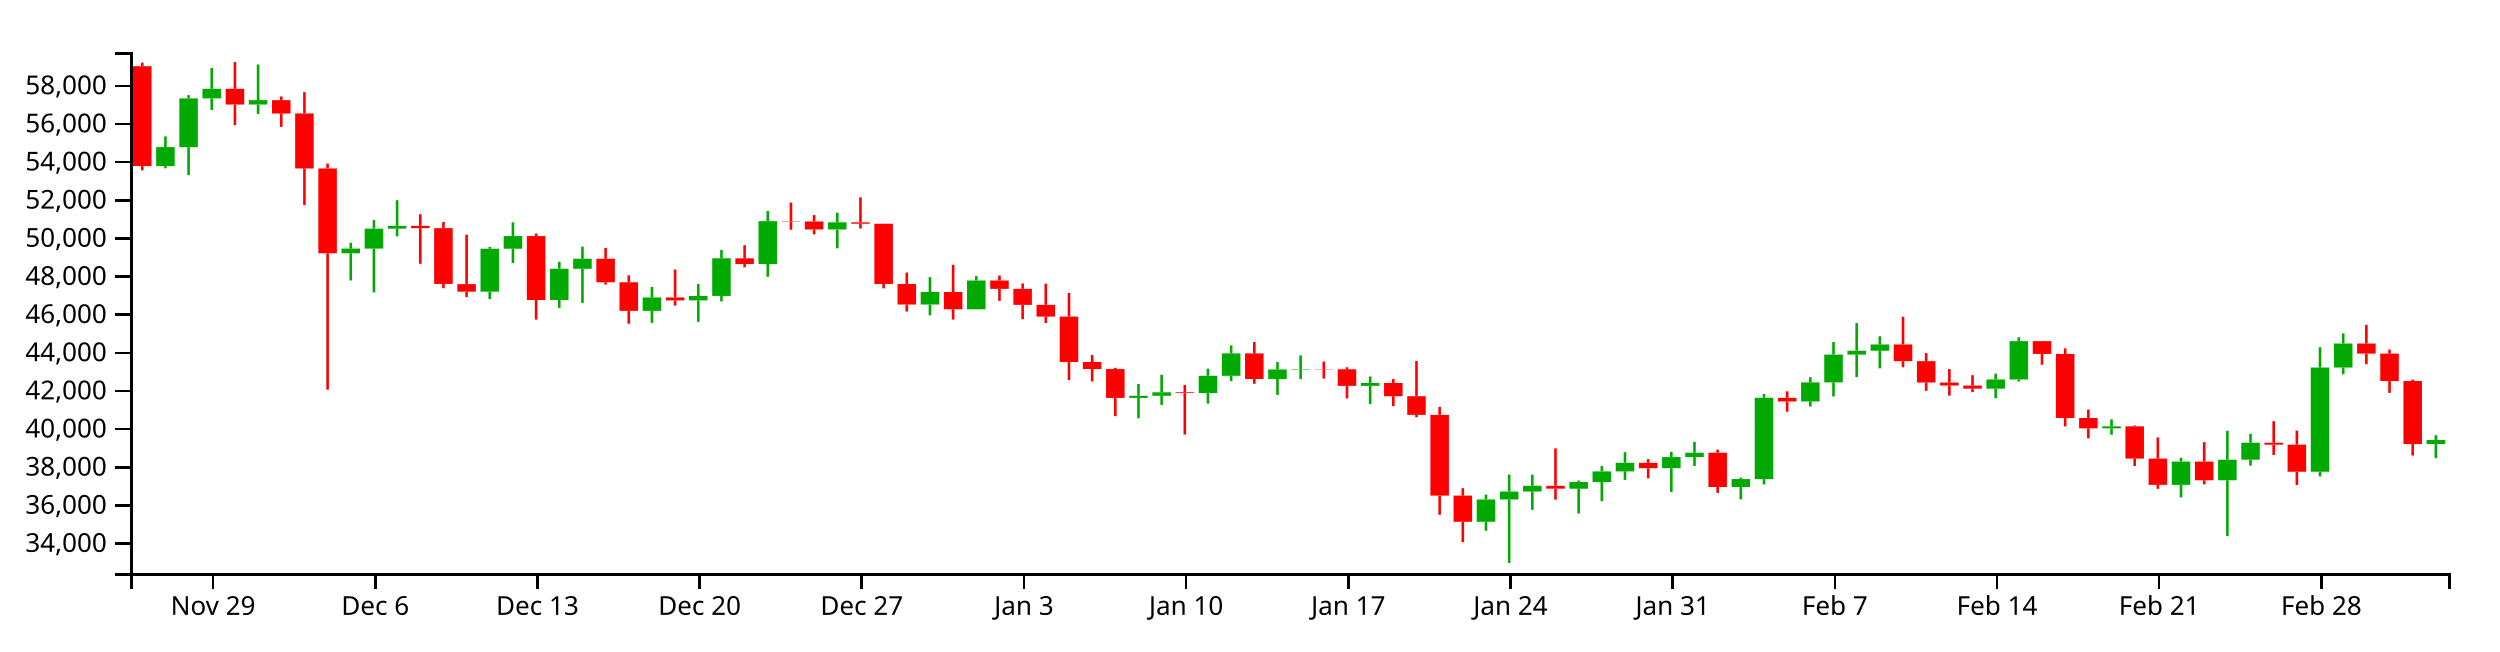
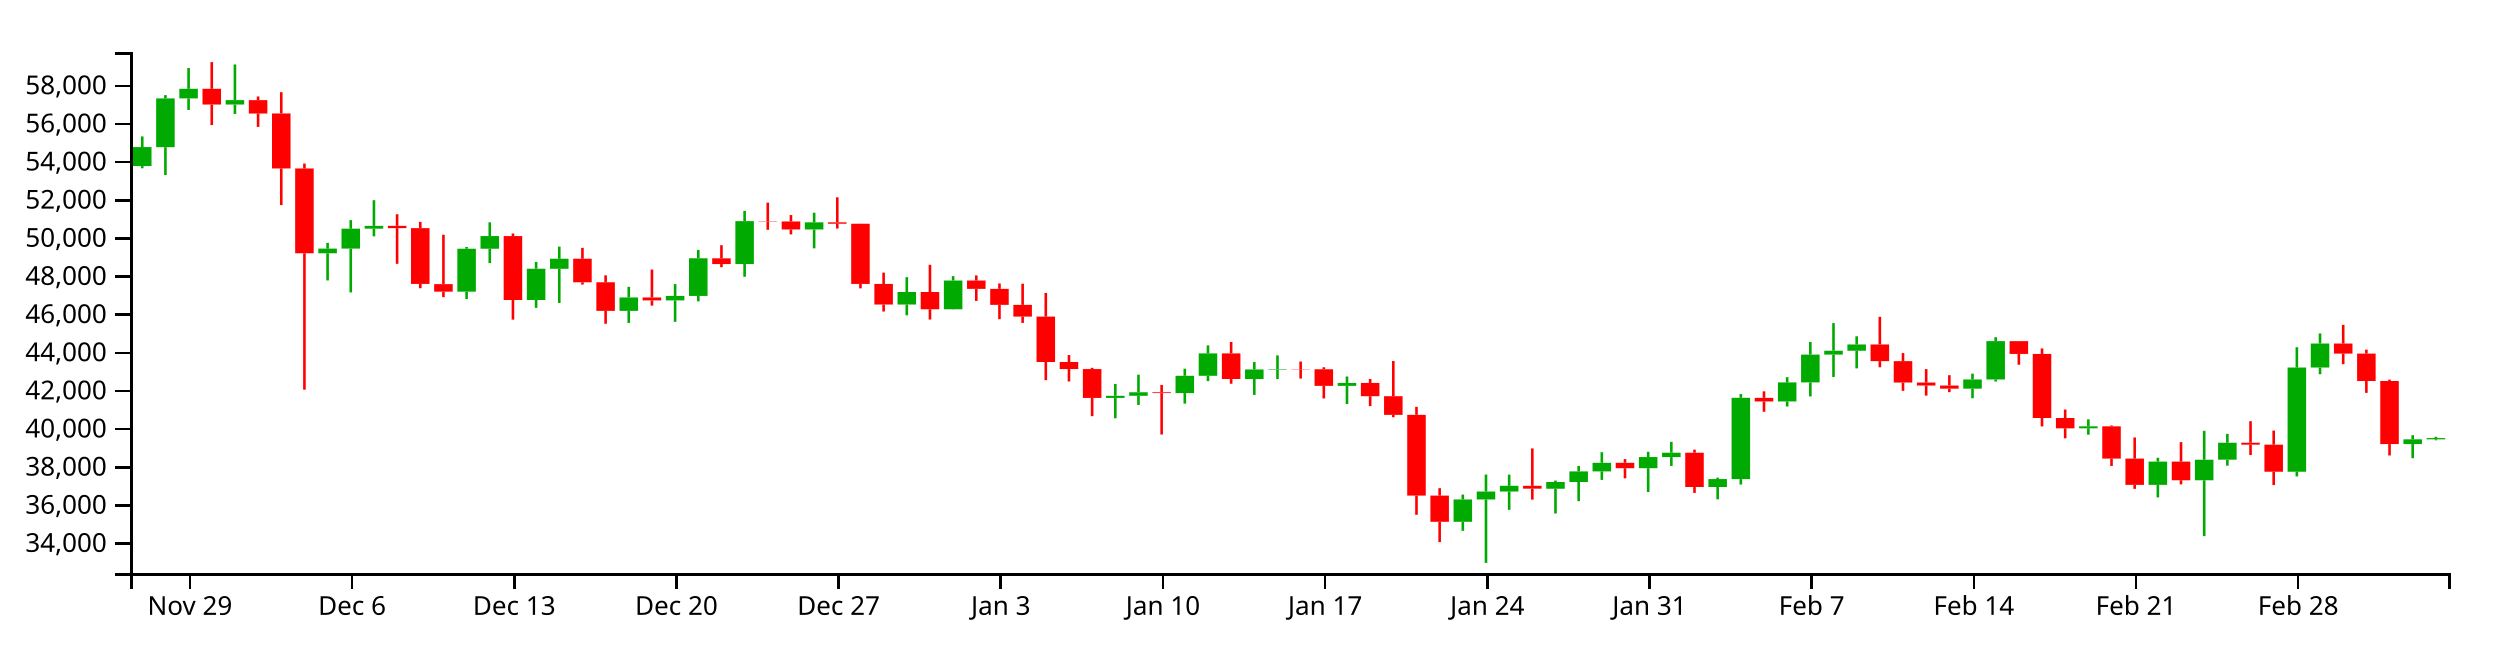
<svg xmlns="http://www.w3.org/2000/svg" version="1.1" width="960" height="250">
  <g transform="translate(50,20)">
    <style>.axis path,.axis line{fill:none;stroke:#000;shape-rendering:crispEdges;}path.candle{stroke:#000000;}path.candle.body{stroke-width:0;}path.candle.up{fill:#00AA00;stroke:#00AA00;}path.candle.down{fill:#FF0000;stroke:#FF0000;}</style>
    <g class="candlestick">
      <g class="data">
-         <path class="candle body up" d="M 9.964 43.782 l 7.117 0 L 17.081 36.478 l -7.117 0 L 9.964 43.782 M 18.86 36.512 l 7.117 0 L 25.978 17.776 l -7.117 0 L 18.86 36.512 M 27.757 17.776 l 7.117 0 L 34.874 14.104 l -7.117 0 L 27.757 17.776 M 45.55 20.151 l 7.117 0 L 52.667 18.441 l -7.117 0 L 45.55 20.151 M 81.136 77.258 l 7.117 0 L 88.253 75.473 l -7.117 0 L 81.136 77.258 M 90.032 75.473 l 7.117 0 L 97.149 67.815 l -7.117 0 L 90.032 75.473 M 98.928 67.815 l 7.117 0 L 106.046 66.739 l -7.117 0 L 98.928 67.815 M 134.514 91.992 l 7.117 0 L 141.631 75.519 l -7.117 0 L 134.514 91.992 M 143.411 75.519 l 7.117 0 L 150.528 70.657 l -7.117 0 L 143.411 75.519 M 161.204 95.198 l 7.117 0 L 168.321 83.184 l -7.117 0 L 161.204 95.198 M 170.1 83.231 l 7.117 0 L 177.217 79.364 l -7.117 0 L 170.1 83.231 M 196.789 99.365 l 7.117 0 L 203.906 94.234 l -7.117 0 L 196.789 99.365 M 214.582 95.356 l 7.117 0 L 221.699 93.65 l -7.117 0 L 214.582 95.356 M 223.479 93.65 l 7.117 0 L 230.596 79.181 l -7.117 0 L 223.479 93.65 M 241.271 81.391 l 7.117 0 L 248.389 64.909 l -7.117 0 L 241.271 81.391 M 267.961 68.125 l 7.117 0 L 275.078 65.373 l -7.117 0 L 267.961 68.125 M 303.547 96.942 l 7.117 0 L 310.664 92.136 l -7.117 0 L 303.547 96.942 M 321.339 98.756 l 7.117 0 L 328.457 87.729 l -7.117 0 L 321.339 98.756 M 383.615 132.813 l 7.117 0 L 390.732 131.983 l -7.117 0 L 383.615 132.813 M 392.511 131.983 l 7.117 0 L 399.628 130.629 l -7.117 0 L 392.511 131.983 M 410.304 130.938 l 7.117 0 L 417.421 124.297 l -7.117 0 L 410.304 130.938 M 419.2 124.297 l 7.117 0 L 426.317 115.704 l -7.117 0 L 419.2 124.297 M 436.993 125.549 l 7.117 0 L 444.11 121.875 l -7.117 0 L 436.993 125.549 M 445.89 121.875 l 7.117 0 L 453.007 121.697 l -7.117 0 L 445.89 121.875 M 472.579 128.161 l 7.117 0 L 479.696 127.059 l -7.117 0 L 472.579 128.161 M 517.061 180.378 l 7.117 0 L 524.178 171.787 l -7.117 0 L 517.061 180.378 M 525.958 171.787 l 7.117 0 L 533.075 168.742 l -7.117 0 L 525.958 171.787 M 534.854 168.742 l 7.117 0 L 541.971 166.559 l -7.117 0 L 534.854 168.742 M 552.647 167.666 l 7.117 0 L 559.764 165.082 l -7.117 0 L 552.647 167.666 M 561.543 165.082 l 7.117 0 L 568.661 161.007 l -7.117 0 L 561.543 165.082 M 570.44 161.007 l 7.117 0 L 577.557 157.709 l -7.117 0 L 570.44 161.007 M 588.233 159.797 l 7.117 0 L 595.35 155.512 l -7.117 0 L 588.233 159.797 M 597.129 155.512 l 7.117 0 L 604.246 153.844 l -7.117 0 L 597.129 155.512 M 614.922 167.013 l 7.117 0 L 622.039 163.972 l -7.117 0 L 614.922 167.013 M 623.818 163.969 l 7.117 0 L 630.936 132.756 l -7.117 0 L 623.818 163.969 M 641.611 134.159 l 7.117 0 L 648.729 126.849 l -7.117 0 L 641.611 134.159 M 650.508 126.849 l 7.117 0 L 657.625 116.163 l -7.117 0 L 650.508 126.849 M 659.404 116.163 l 7.117 0 L 666.521 114.676 l -7.117 0 L 659.404 116.163 M 668.301 114.676 l 7.117 0 L 675.418 112.262 l -7.117 0 L 668.301 114.676 M 712.783 129.245 l 7.117 0 L 719.9 125.713 l -7.117 0 L 712.783 129.245 M 721.679 125.713 l 7.117 0 L 728.796 111.001 l -7.117 0 L 721.679 125.713 M 757.265 144.471 l 7.117 0 L 764.382 143.705 l -7.117 0 L 757.265 144.471 M 783.954 166.194 l 7.117 0 L 791.072 157.244 l -7.117 0 L 783.954 166.194 M 801.747 164.423 l 7.117 0 L 808.864 156.535 l -7.117 0 L 801.747 164.423 M 810.644 156.524 l 7.117 0 L 817.761 150.003 l -7.117 0 L 810.644 156.524 M 837.333 161.135 l 7.117 0 L 844.45 121.143 l -7.117 0 L 837.333 161.135 M 846.23 121.143 l 7.117 0 L 853.347 111.907 l -7.117 0 L 846.23 121.143 M 881.815 150.519 l 7.117 0 L 888.932 148.961 l -7.117 0 L 881.815 150.519" />
-         <path class="candle body down" d="M 1.068 5.433 l 7.117 0 L 8.185 43.761 l -7.117 0 L 1.068 5.433 M 36.653 14.104 l 7.117 0 L 43.77 20.151 l -7.117 0 L 36.653 14.104 M 54.446 18.441 l 7.117 0 L 61.563 23.594 l -7.117 0 L 54.446 18.441 M 63.343 23.566 l 7.117 0 L 70.46 44.68 l -7.117 0 L 63.343 23.566 M 72.239 44.68 l 7.117 0 L 79.356 77.258 l -7.117 0 L 72.239 44.68 M 107.825 66.739 l 7.117 0 L 114.942 67.601 l -7.117 0 L 107.825 66.739 M 116.721 67.601 l 7.117 0 L 123.838 89.026 l -7.117 0 L 116.721 67.601 M 125.618 89.097 l 7.117 0 L 132.735 91.992 l -7.117 0 L 125.618 89.097 M 152.307 70.657 l 7.117 0 L 159.424 95.198 l -7.117 0 L 152.307 70.657 M 178.996 79.364 l 7.117 0 L 186.114 88.39 l -7.117 0 L 178.996 79.364 M 187.893 88.39 l 7.117 0 L 195.01 99.384 l -7.117 0 L 187.893 88.39 M 205.686 94.234 l 7.117 0 L 212.803 95.356 l -7.117 0 L 205.686 94.234 M 232.375 79.198 l 7.117 0 L 239.492 81.391 l -7.117 0 L 232.375 79.198 M 250.168 64.909 l 7.117 0 L 257.285 65.047 l -7.117 0 L 250.168 64.909 M 259.064 65.047 l 7.117 0 L 266.182 68.125 l -7.117 0 L 259.064 65.047 M 276.857 65.373 l 7.117 0 L 283.974 65.915 l -7.117 0 L 276.857 65.373 M 285.754 65.915 l 7.117 0 L 292.871 89.04 l -7.117 0 L 285.754 65.915 M 294.65 89.04 l 7.117 0 L 301.767 96.942 l -7.117 0 L 294.65 89.04 M 312.443 92.136 l 7.117 0 L 319.56 98.756 l -7.117 0 L 312.443 92.136 M 330.236 87.729 l 7.117 0 L 337.353 90.926 l -7.117 0 L 330.236 87.729 M 339.132 90.926 l 7.117 0 L 346.25 97.078 l -7.117 0 L 339.132 90.926 M 348.029 97.078 l 7.117 0 L 355.146 101.575 l -7.117 0 L 348.029 97.078 M 356.925 101.575 l 7.117 0 L 364.042 119.011 l -7.117 0 L 356.925 101.575 M 365.822 119.011 l 7.117 0 L 372.939 121.712 l -7.117 0 L 365.822 119.011 M 374.718 121.712 l 7.117 0 L 381.835 132.813 l -7.117 0 L 374.718 121.712 M 401.407 130.629 l 7.117 0 L 408.525 130.938 l -7.117 0 L 401.407 130.629 M 428.097 115.704 l 7.117 0 L 435.214 125.536 l -7.117 0 L 428.097 115.704 M 454.786 121.697 l 7.117 0 L 461.903 121.79 l -7.117 0 L 454.786 121.697 M 463.683 121.79 l 7.117 0 L 470.8 128.161 l -7.117 0 L 463.683 121.79 M 481.475 127.059 l 7.117 0 L 488.593 132.128 l -7.117 0 L 481.475 127.059 M 490.372 132.128 l 7.117 0 L 497.489 139.298 l -7.117 0 L 490.372 132.128 M 499.268 139.298 l 7.117 0 L 506.385 170.316 l -7.117 0 L 499.268 139.298 M 508.165 170.316 l 7.117 0 L 515.282 180.378 l -7.117 0 L 508.165 170.316 M 543.75 166.559 l 7.117 0 L 550.868 167.65 l -7.117 0 L 543.75 166.559 M 579.336 157.709 l 7.117 0 L 586.453 159.797 l -7.117 0 L 579.336 157.709 M 606.026 153.844 l 7.117 0 L 613.143 167.013 l -7.117 0 L 606.026 153.844 M 632.715 132.774 l 7.117 0 L 639.832 134.159 l -7.117 0 L 632.715 132.774 M 677.197 112.262 l 7.117 0 L 684.314 118.686 l -7.117 0 L 677.197 112.262 M 686.094 118.686 l 7.117 0 L 693.211 126.901 l -7.117 0 L 686.094 118.686 M 694.99 126.901 l 7.117 0 L 702.107 128.042 l -7.117 0 L 694.99 126.901 M 703.886 128.042 l 7.117 0 L 711.004 129.245 l -7.117 0 L 703.886 128.042 M 730.576 111.001 l 7.117 0 L 737.693 115.917 l -7.117 0 L 730.576 111.001 M 739.472 115.917 l 7.117 0 L 746.589 140.508 l -7.117 0 L 739.472 115.917 M 748.369 140.508 l 7.117 0 L 755.486 144.472 l -7.117 0 L 748.369 140.508 M 766.162 143.705 l 7.117 0 L 773.279 156.098 l -7.117 0 L 766.162 143.705 M 775.058 156.098 l 7.117 0 L 782.175 166.194 l -7.117 0 L 775.058 156.098 M 792.851 157.244 l 7.117 0 L 799.968 164.423 l -7.117 0 L 792.851 157.244 M 819.54 150.003 l 7.117 0 L 826.657 150.753 l -7.117 0 L 819.54 150.003 M 828.437 150.753 l 7.117 0 L 835.554 161.135 l -7.117 0 L 828.437 150.753 M 855.126 111.907 l 7.117 0 L 862.243 115.775 l -7.117 0 L 855.126 111.907 M 864.022 115.775 l 7.117 0 L 871.14 126.313 l -7.117 0 L 864.022 115.775 M 872.919 126.313 l 7.117 0 L 880.036 150.519 l -7.117 0 L 872.919 126.313" />
+         <path class="candle body up" d="M 1.068 43.782 l 7.117 0 L 8.185 36.478 l -7.117 0 L 1.068 43.782 M 9.964 36.512 l 7.117 0 L 17.081 17.776 l -7.117 0 L 9.964 36.512 M 18.86 17.776 l 7.117 0 L 25.978 14.104 l -7.117 0 L 18.86 17.776 M 36.653 20.151 l 7.117 0 L 43.77 18.441 l -7.117 0 L 36.653 20.151 M 72.239 77.258 l 7.117 0 L 79.356 75.473 l -7.117 0 L 72.239 77.258 M 81.136 75.473 l 7.117 0 L 88.253 67.815 l -7.117 0 L 81.136 75.473 M 90.032 67.815 l 7.117 0 L 97.149 66.739 l -7.117 0 L 90.032 67.815 M 125.618 91.992 l 7.117 0 L 132.735 75.519 l -7.117 0 L 125.618 91.992 M 134.514 75.519 l 7.117 0 L 141.631 70.657 l -7.117 0 L 134.514 75.519 M 152.307 95.198 l 7.117 0 L 159.424 83.184 l -7.117 0 L 152.307 95.198 M 161.204 83.231 l 7.117 0 L 168.321 79.364 l -7.117 0 L 161.204 83.231 M 187.893 99.365 l 7.117 0 L 195.01 94.234 l -7.117 0 L 187.893 99.365 M 205.686 95.356 l 7.117 0 L 212.803 93.65 l -7.117 0 L 205.686 95.356 M 214.582 93.65 l 7.117 0 L 221.699 79.181 l -7.117 0 L 214.582 93.65 M 232.375 81.391 l 7.117 0 L 239.492 64.909 l -7.117 0 L 232.375 81.391 M 259.064 68.125 l 7.117 0 L 266.182 65.373 l -7.117 0 L 259.064 68.125 M 294.65 96.942 l 7.117 0 L 301.767 92.136 l -7.117 0 L 294.65 96.942 M 312.443 98.756 l 7.117 0 L 319.56 87.729 l -7.117 0 L 312.443 98.756 M 374.718 132.813 l 7.117 0 L 381.835 131.983 l -7.117 0 L 374.718 132.813 M 383.615 131.983 l 7.117 0 L 390.732 130.629 l -7.117 0 L 383.615 131.983 M 401.407 130.938 l 7.117 0 L 408.525 124.297 l -7.117 0 L 401.407 130.938 M 410.304 124.297 l 7.117 0 L 417.421 115.704 l -7.117 0 L 410.304 124.297 M 428.097 125.549 l 7.117 0 L 435.214 121.875 l -7.117 0 L 428.097 125.549 M 436.993 121.875 l 7.117 0 L 444.11 121.697 l -7.117 0 L 436.993 121.875 M 463.683 128.161 l 7.117 0 L 470.8 127.059 l -7.117 0 L 463.683 128.161 M 508.165 180.378 l 7.117 0 L 515.282 171.787 l -7.117 0 L 508.165 180.378 M 517.061 171.787 l 7.117 0 L 524.178 168.742 l -7.117 0 L 517.061 171.787 M 525.958 168.742 l 7.117 0 L 533.075 166.559 l -7.117 0 L 525.958 168.742 M 543.75 167.666 l 7.117 0 L 550.868 165.082 l -7.117 0 L 543.75 167.666 M 552.647 165.082 l 7.117 0 L 559.764 161.007 l -7.117 0 L 552.647 165.082 M 561.543 161.007 l 7.117 0 L 568.661 157.709 l -7.117 0 L 561.543 161.007 M 579.336 159.797 l 7.117 0 L 586.453 155.512 l -7.117 0 L 579.336 159.797 M 588.233 155.512 l 7.117 0 L 595.35 153.844 l -7.117 0 L 588.233 155.512 M 606.026 167.013 l 7.117 0 L 613.143 163.972 l -7.117 0 L 606.026 167.013 M 614.922 163.969 l 7.117 0 L 622.039 132.756 l -7.117 0 L 614.922 163.969 M 632.715 134.159 l 7.117 0 L 639.832 126.849 l -7.117 0 L 632.715 134.159 M 641.611 126.849 l 7.117 0 L 648.729 116.163 l -7.117 0 L 641.611 126.849 M 650.508 116.163 l 7.117 0 L 657.625 114.676 l -7.117 0 L 650.508 116.163 M 659.404 114.676 l 7.117 0 L 666.521 112.262 l -7.117 0 L 659.404 114.676 M 703.886 129.245 l 7.117 0 L 711.004 125.713 l -7.117 0 L 703.886 129.245 M 712.783 125.713 l 7.117 0 L 719.9 111.001 l -7.117 0 L 712.783 125.713 M 748.369 144.471 l 7.117 0 L 755.486 143.705 l -7.117 0 L 748.369 144.471 M 775.058 166.194 l 7.117 0 L 782.175 157.244 l -7.117 0 L 775.058 166.194 M 792.851 164.423 l 7.117 0 L 799.968 156.535 l -7.117 0 L 792.851 164.423 M 801.747 156.524 l 7.117 0 L 808.864 150.003 l -7.117 0 L 801.747 156.524 M 828.437 161.135 l 7.117 0 L 835.554 121.143 l -7.117 0 L 828.437 161.135 M 837.333 121.143 l 7.117 0 L 844.45 111.907 l -7.117 0 L 837.333 121.143 M 872.919 150.519 l 7.117 0 L 880.036 148.693 l -7.117 0 L 872.919 150.519 M 881.815 148.693 l 7.117 0 L 888.932 148.226 l -7.117 0 L 881.815 148.693" />
+         <path class="candle body down" d="M 27.757 14.104 l 7.117 0 L 34.874 20.151 l -7.117 0 L 27.757 14.104 M 45.55 18.441 l 7.117 0 L 52.667 23.594 l -7.117 0 L 45.55 18.441 M 54.446 23.566 l 7.117 0 L 61.563 44.68 l -7.117 0 L 54.446 23.566 M 63.343 44.68 l 7.117 0 L 70.46 77.258 l -7.117 0 L 63.343 44.68 M 98.928 66.739 l 7.117 0 L 106.046 67.601 l -7.117 0 L 98.928 66.739 M 107.825 67.601 l 7.117 0 L 114.942 89.026 l -7.117 0 L 107.825 67.601 M 116.721 89.097 l 7.117 0 L 123.838 91.992 l -7.117 0 L 116.721 89.097 M 143.411 70.657 l 7.117 0 L 150.528 95.198 l -7.117 0 L 143.411 70.657 M 170.1 79.364 l 7.117 0 L 177.217 88.39 l -7.117 0 L 170.1 79.364 M 178.996 88.39 l 7.117 0 L 186.114 99.384 l -7.117 0 L 178.996 88.39 M 196.789 94.234 l 7.117 0 L 203.906 95.356 l -7.117 0 L 196.789 94.234 M 223.479 79.198 l 7.117 0 L 230.596 81.391 l -7.117 0 L 223.479 79.198 M 241.271 64.909 l 7.117 0 L 248.389 65.047 l -7.117 0 L 241.271 64.909 M 250.168 65.047 l 7.117 0 L 257.285 68.125 l -7.117 0 L 250.168 65.047 M 267.961 65.373 l 7.117 0 L 275.078 65.915 l -7.117 0 L 267.961 65.373 M 276.857 65.915 l 7.117 0 L 283.974 89.04 l -7.117 0 L 276.857 65.915 M 285.754 89.04 l 7.117 0 L 292.871 96.942 l -7.117 0 L 285.754 89.04 M 303.547 92.136 l 7.117 0 L 310.664 98.756 l -7.117 0 L 303.547 92.136 M 321.339 87.729 l 7.117 0 L 328.457 90.926 l -7.117 0 L 321.339 87.729 M 330.236 90.926 l 7.117 0 L 337.353 97.078 l -7.117 0 L 330.236 90.926 M 339.132 97.078 l 7.117 0 L 346.25 101.575 l -7.117 0 L 339.132 97.078 M 348.029 101.575 l 7.117 0 L 355.146 119.011 l -7.117 0 L 348.029 101.575 M 356.925 119.011 l 7.117 0 L 364.042 121.712 l -7.117 0 L 356.925 119.011 M 365.822 121.712 l 7.117 0 L 372.939 132.813 l -7.117 0 L 365.822 121.712 M 392.511 130.629 l 7.117 0 L 399.628 130.938 l -7.117 0 L 392.511 130.629 M 419.2 115.704 l 7.117 0 L 426.317 125.536 l -7.117 0 L 419.2 115.704 M 445.89 121.697 l 7.117 0 L 453.007 121.79 l -7.117 0 L 445.89 121.697 M 454.786 121.79 l 7.117 0 L 461.903 128.161 l -7.117 0 L 454.786 121.79 M 472.579 127.059 l 7.117 0 L 479.696 132.128 l -7.117 0 L 472.579 127.059 M 481.475 132.128 l 7.117 0 L 488.593 139.298 l -7.117 0 L 481.475 132.128 M 490.372 139.298 l 7.117 0 L 497.489 170.316 l -7.117 0 L 490.372 139.298 M 499.268 170.316 l 7.117 0 L 506.385 180.378 l -7.117 0 L 499.268 170.316 M 534.854 166.559 l 7.117 0 L 541.971 167.65 l -7.117 0 L 534.854 166.559 M 570.44 157.709 l 7.117 0 L 577.557 159.797 l -7.117 0 L 570.44 157.709 M 597.129 153.844 l 7.117 0 L 604.246 167.013 l -7.117 0 L 597.129 153.844 M 623.818 132.774 l 7.117 0 L 630.936 134.159 l -7.117 0 L 623.818 132.774 M 668.301 112.262 l 7.117 0 L 675.418 118.686 l -7.117 0 L 668.301 112.262 M 677.197 118.686 l 7.117 0 L 684.314 126.901 l -7.117 0 L 677.197 118.686 M 686.094 126.901 l 7.117 0 L 693.211 128.042 l -7.117 0 L 686.094 126.901 M 694.99 128.042 l 7.117 0 L 702.107 129.245 l -7.117 0 L 694.99 128.042 M 721.679 111.001 l 7.117 0 L 728.796 115.917 l -7.117 0 L 721.679 111.001 M 730.576 115.917 l 7.117 0 L 737.693 140.508 l -7.117 0 L 730.576 115.917 M 739.472 140.508 l 7.117 0 L 746.589 144.472 l -7.117 0 L 739.472 140.508 M 757.265 143.705 l 7.117 0 L 764.382 156.098 l -7.117 0 L 757.265 143.705 M 766.162 156.098 l 7.117 0 L 773.279 166.194 l -7.117 0 L 766.162 156.098 M 783.954 157.244 l 7.117 0 L 791.072 164.423 l -7.117 0 L 783.954 157.244 M 810.644 150.003 l 7.117 0 L 817.761 150.753 l -7.117 0 L 810.644 150.003 M 819.54 150.753 l 7.117 0 L 826.657 161.135 l -7.117 0 L 819.54 150.753 M 846.23 111.907 l 7.117 0 L 853.347 115.775 l -7.117 0 L 846.23 111.907 M 855.126 115.775 l 7.117 0 L 862.243 126.313 l -7.117 0 L 855.126 115.775 M 864.022 126.313 l 7.117 0 L 871.14 150.519 l -7.117 0 L 864.022 126.313" />
        <path class="candle body equal" />
-         <path class="candle wick up" d="M 13.523 32.385 L 13.523 36.478 M 13.523 43.782 L 13.523 44.615 M 22.419 16.53 L 22.419 17.776 M 22.419 36.512 L 22.419 47.202 M 31.315 6.124 L 31.315 14.104 M 31.315 17.776 L 31.315 22.23 M 49.108 4.75 L 49.108 18.441 M 49.108 20.151 L 49.108 23.758 M 84.694 73.256 L 84.694 75.473 M 84.694 77.258 L 84.694 87.696 M 93.591 64.526 L 93.591 67.815 M 93.591 75.473 L 93.591 92.289 M 102.487 56.871 L 102.487 66.739 M 102.487 67.815 L 102.487 70.761 M 138.073 74.818 L 138.073 75.519 M 138.073 91.992 L 138.073 94.845 M 146.969 65.362 L 146.969 70.657 M 146.969 75.519 L 146.969 81.026 M 164.762 80.569 L 164.762 83.184 M 164.762 95.198 L 164.762 98.221 M 173.659 74.713 L 173.659 79.364 M 173.659 83.231 L 173.659 96.339 M 200.348 90.148 L 200.348 94.234 M 200.348 99.365 L 200.348 104.006 M 218.141 89.085 L 218.141 93.65 M 218.141 95.356 L 218.141 103.575 M 227.037 75.966 L 227.037 79.181 M 227.037 93.65 L 227.037 95.731 M 244.83 60.982 L 244.83 64.909 M 244.83 81.391 L 244.83 86.281 M 271.519 61.678 L 271.519 65.373 M 271.519 68.125 L 271.519 75.358 M 307.105 86.431 L 307.105 92.136 M 307.105 96.942 L 307.105 101.077 M 324.898 86.031 L 324.898 87.729 M 324.898 98.756 L 324.898 98.819 M 387.173 127.441 L 387.173 131.983 M 387.173 132.813 L 387.173 140.615 M 396.07 123.877 L 396.07 130.629 M 396.07 131.983 L 396.07 135.496 M 413.862 121.582 L 413.862 124.297 M 413.862 130.938 L 413.862 134.992 M 422.759 112.633 L 422.759 115.704 M 422.759 124.297 L 422.759 126.342 M 440.552 119.028 L 440.552 121.875 M 440.552 125.549 L 440.552 131.645 M 449.448 116.456 L 449.448 121.697 M 449.448 121.875 L 449.448 125.573 M 476.138 124.577 L 476.138 127.059 M 476.138 128.161 L 476.138 135.13 M 520.62 169.923 L 520.62 171.787 M 520.62 180.378 L 520.62 183.823 M 529.516 162.226 L 529.516 168.742 M 529.516 171.787 L 529.516 196.154 M 538.413 162.262 L 538.413 166.559 M 538.413 168.742 L 538.413 175.767 M 556.206 164.537 L 556.206 165.082 M 556.206 167.666 L 556.206 177.188 M 565.102 158.931 L 565.102 161.007 M 565.102 165.082 L 565.102 172.442 M 573.998 153.653 L 573.998 157.709 M 573.998 161.007 L 573.998 164.288 M 591.791 153.482 L 591.791 155.512 M 591.791 159.797 L 591.791 168.945 M 600.688 149.666 L 600.688 153.844 M 600.688 155.512 L 600.688 158.931 M 618.481 163.42 L 618.481 163.972 M 618.481 167.013 L 618.481 171.747 M 627.377 131.305 L 627.377 132.756 M 627.377 163.969 L 627.377 166.058 M 645.17 124.834 L 645.17 126.849 M 645.17 134.159 L 645.17 136.108 M 654.066 111.326 L 654.066 116.163 M 654.066 126.849 L 654.066 132.231 M 662.963 104.065 L 662.963 114.676 M 662.963 116.163 L 662.963 124.761 M 671.859 109.14 L 671.859 112.262 M 671.859 114.676 L 671.859 121.451 M 716.341 123.469 L 716.341 125.713 M 716.341 129.245 L 716.341 132.929 M 725.238 109.489 L 725.238 111.001 M 725.238 125.713 L 725.238 126.511 M 760.824 141.031 L 760.824 143.705 M 760.824 144.471 L 760.824 146.928 M 787.513 155.789 L 787.513 157.244 M 787.513 166.194 L 787.513 171.014 M 805.306 145.434 L 805.306 156.535 M 805.306 164.423 L 805.306 185.864 M 814.202 146.602 L 814.202 150.003 M 814.202 156.524 L 814.202 158.826 M 840.892 113.337 L 840.892 121.143 M 840.892 161.135 L 840.892 162.957 M 849.788 108.042 L 849.788 111.907 M 849.788 121.143 L 849.788 123.706 M 885.374 147.117 L 885.374 148.961 M 885.374 150.519 L 885.374 155.946" style="stroke-width: 1px;" />
-         <path class="candle wick down" d="M 4.626 4.044 L 4.626 5.433 M 4.626 43.761 L 4.626 45.42 M 40.212 3.846 L 40.212 14.104 M 40.212 20.151 L 40.212 28.023 M 58.005 17.039 L 58.005 18.441 M 58.005 23.594 L 58.005 28.74 M 66.901 15.395 L 66.901 23.566 M 66.901 44.68 L 66.901 58.749 M 75.798 42.79 L 75.798 44.68 M 75.798 77.258 L 75.798 129.636 M 111.383 62.264 L 111.383 66.739 M 111.383 67.601 L 111.383 81.304 M 120.28 65.209 L 120.28 67.601 M 120.28 89.026 L 120.28 90.678 M 129.176 70.136 L 129.176 89.097 M 129.176 91.992 L 129.176 94.105 M 155.866 69.661 L 155.866 70.657 M 155.866 95.198 L 155.866 102.741 M 182.555 75.179 L 182.555 79.364 M 182.555 88.39 L 182.555 89.279 M 191.451 85.728 L 191.451 88.39 M 191.451 99.384 L 191.451 104.329 M 209.244 83.501 L 209.244 94.234 M 209.244 95.356 L 209.244 97.365 M 235.934 74.156 L 235.934 79.198 M 235.934 81.391 L 235.934 82.609 M 253.727 57.797 L 253.727 64.909 M 253.727 65.047 L 253.727 68.236 M 262.623 62.584 L 262.623 65.047 M 262.623 68.125 L 262.623 70.009 M 280.416 55.761 L 280.416 65.373 M 280.416 65.915 L 280.416 67.764 M 289.312 65.896 L 289.312 65.915 M 289.312 89.04 L 289.312 90.729 M 298.209 84.68 L 298.209 89.04 M 298.209 96.942 L 298.209 99.634 M 316.002 81.683 L 316.002 92.136 M 316.002 98.756 L 316.002 102.703 M 333.794 85.771 L 333.794 87.729 M 333.794 90.926 L 333.794 95.555 M 342.691 88.847 L 342.691 90.926 M 342.691 97.078 L 342.691 102.571 M 351.587 88.938 L 351.587 97.078 M 351.587 101.575 L 351.587 104.006 M 360.484 92.509 L 360.484 101.575 M 360.484 119.011 L 360.484 125.976 M 369.38 116.339 L 369.38 119.011 M 369.38 121.712 L 369.38 126.485 M 378.277 121.247 L 378.277 121.712 M 378.277 132.813 L 378.277 139.817 M 404.966 127.818 L 404.966 130.629 M 404.966 130.938 L 404.966 146.848 M 431.655 111.33 L 431.655 115.704 M 431.655 125.536 L 431.655 127.359 M 458.345 118.836 L 458.345 121.697 M 458.345 121.79 L 458.345 125.377 M 467.241 121.024 L 467.241 121.79 M 467.241 128.161 L 467.241 133.003 M 485.034 125.543 L 485.034 127.059 M 485.034 132.128 L 485.034 135.946 M 493.93 118.616 L 493.93 132.128 M 493.93 139.298 L 493.93 140.232 M 502.827 136.229 L 502.827 139.298 M 502.827 170.316 L 502.827 177.675 M 511.723 167.461 L 511.723 170.316 M 511.723 180.378 L 511.723 188.165 M 547.309 152.194 L 547.309 166.559 M 547.309 167.65 L 547.309 171.859 M 582.895 156.3 L 582.895 157.709 M 582.895 159.797 L 582.895 163.679 M 609.584 152.663 L 609.584 153.844 M 609.584 167.013 L 609.584 169.279 M 636.273 130.27 L 636.273 132.774 M 636.273 134.159 L 636.273 138.111 M 680.756 101.656 L 680.756 112.262 M 680.756 118.686 L 680.756 121.04 M 689.652 115.577 L 689.652 118.686 M 689.652 126.901 L 689.652 130.088 M 698.549 121.732 L 698.549 126.901 M 698.549 128.042 L 698.549 131.916 M 707.445 124.072 L 707.445 128.042 M 707.445 129.245 L 707.445 130.59 M 734.134 110.964 L 734.134 111.001 M 734.134 115.917 L 734.134 120.066 M 743.031 113.785 L 743.031 115.917 M 743.031 140.508 L 743.031 143.748 M 751.927 137.255 L 751.927 140.508 M 751.927 144.472 L 751.927 148.312 M 769.72 143.366 L 769.72 143.705 M 769.72 156.098 L 769.72 158.931 M 778.617 147.987 L 778.617 156.098 M 778.617 166.194 L 778.617 167.719 M 796.409 149.777 L 796.409 157.244 M 796.409 164.423 L 796.409 165.985 M 823.099 141.733 L 823.099 150.003 M 823.099 150.753 L 823.099 154.733 M 831.995 145.341 L 831.995 150.753 M 831.995 161.135 L 831.995 166.254 M 858.685 104.739 L 858.685 111.907 M 858.685 115.775 L 858.685 119.868 M 867.581 114.251 L 867.581 115.775 M 867.581 126.313 L 867.581 130.866 M 876.477 125.776 L 876.477 126.313 M 876.477 150.519 L 876.477 154.903" style="stroke-width: 1px;" />
+         <path class="candle wick up" d="M 4.626 32.385 L 4.626 36.478 M 4.626 43.782 L 4.626 44.615 M 13.523 16.53 L 13.523 17.776 M 13.523 36.512 L 13.523 47.202 M 22.419 6.124 L 22.419 14.104 M 22.419 17.776 L 22.419 22.23 M 40.212 4.75 L 40.212 18.441 M 40.212 20.151 L 40.212 23.758 M 75.798 73.256 L 75.798 75.473 M 75.798 77.258 L 75.798 87.696 M 84.694 64.526 L 84.694 67.815 M 84.694 75.473 L 84.694 92.289 M 93.591 56.871 L 93.591 66.739 M 93.591 67.815 L 93.591 70.761 M 129.176 74.818 L 129.176 75.519 M 129.176 91.992 L 129.176 94.845 M 138.073 65.362 L 138.073 70.657 M 138.073 75.519 L 138.073 81.026 M 155.866 80.569 L 155.866 83.184 M 155.866 95.198 L 155.866 98.221 M 164.762 74.713 L 164.762 79.364 M 164.762 83.231 L 164.762 96.339 M 191.451 90.148 L 191.451 94.234 M 191.451 99.365 L 191.451 104.006 M 209.244 89.085 L 209.244 93.65 M 209.244 95.356 L 209.244 103.575 M 218.141 75.966 L 218.141 79.181 M 218.141 93.65 L 218.141 95.731 M 235.934 60.982 L 235.934 64.909 M 235.934 81.391 L 235.934 86.281 M 262.623 61.678 L 262.623 65.373 M 262.623 68.125 L 262.623 75.358 M 298.209 86.431 L 298.209 92.136 M 298.209 96.942 L 298.209 101.077 M 316.002 86.031 L 316.002 87.729 M 316.002 98.756 L 316.002 98.819 M 378.277 127.441 L 378.277 131.983 M 378.277 132.813 L 378.277 140.615 M 387.173 123.877 L 387.173 130.629 M 387.173 131.983 L 387.173 135.496 M 404.966 121.582 L 404.966 124.297 M 404.966 130.938 L 404.966 134.992 M 413.862 112.633 L 413.862 115.704 M 413.862 124.297 L 413.862 126.342 M 431.655 119.028 L 431.655 121.875 M 431.655 125.549 L 431.655 131.645 M 440.552 116.456 L 440.552 121.697 M 440.552 121.875 L 440.552 125.573 M 467.241 124.577 L 467.241 127.059 M 467.241 128.161 L 467.241 135.13 M 511.723 169.923 L 511.723 171.787 M 511.723 180.378 L 511.723 183.823 M 520.62 162.226 L 520.62 168.742 M 520.62 171.787 L 520.62 196.154 M 529.516 162.262 L 529.516 166.559 M 529.516 168.742 L 529.516 175.767 M 547.309 164.537 L 547.309 165.082 M 547.309 167.666 L 547.309 177.188 M 556.206 158.931 L 556.206 161.007 M 556.206 165.082 L 556.206 172.442 M 565.102 153.653 L 565.102 157.709 M 565.102 161.007 L 565.102 164.288 M 582.895 153.482 L 582.895 155.512 M 582.895 159.797 L 582.895 168.945 M 591.791 149.666 L 591.791 153.844 M 591.791 155.512 L 591.791 158.931 M 609.584 163.42 L 609.584 163.972 M 609.584 167.013 L 609.584 171.747 M 618.481 131.305 L 618.481 132.756 M 618.481 163.969 L 618.481 166.058 M 636.273 124.834 L 636.273 126.849 M 636.273 134.159 L 636.273 136.108 M 645.17 111.326 L 645.17 116.163 M 645.17 126.849 L 645.17 132.231 M 654.066 104.065 L 654.066 114.676 M 654.066 116.163 L 654.066 124.761 M 662.963 109.14 L 662.963 112.262 M 662.963 114.676 L 662.963 121.451 M 707.445 123.469 L 707.445 125.713 M 707.445 129.245 L 707.445 132.929 M 716.341 109.489 L 716.341 111.001 M 716.341 125.713 L 716.341 126.511 M 751.927 141.031 L 751.927 143.705 M 751.927 144.471 L 751.927 146.928 M 778.617 155.789 L 778.617 157.244 M 778.617 166.194 L 778.617 171.014 M 796.409 145.434 L 796.409 156.535 M 796.409 164.423 L 796.409 185.864 M 805.306 146.602 L 805.306 150.003 M 805.306 156.524 L 805.306 158.826 M 831.995 113.337 L 831.995 121.143 M 831.995 161.135 L 831.995 162.957 M 840.892 108.042 L 840.892 111.907 M 840.892 121.143 L 840.892 123.706 M 876.477 147.117 L 876.477 148.693 M 876.477 150.519 L 876.477 155.946 M 885.374 147.734 L 885.374 148.226 M 885.374 148.693 L 885.374 149.075" style="stroke-width: 1px;" />
+         <path class="candle wick down" d="M 31.315 3.846 L 31.315 14.104 M 31.315 20.151 L 31.315 28.023 M 49.108 17.039 L 49.108 18.441 M 49.108 23.594 L 49.108 28.74 M 58.005 15.395 L 58.005 23.566 M 58.005 44.68 L 58.005 58.749 M 66.901 42.79 L 66.901 44.68 M 66.901 77.258 L 66.901 129.636 M 102.487 62.264 L 102.487 66.739 M 102.487 67.601 L 102.487 81.304 M 111.383 65.209 L 111.383 67.601 M 111.383 89.026 L 111.383 90.678 M 120.28 70.136 L 120.28 89.097 M 120.28 91.992 L 120.28 94.105 M 146.969 69.661 L 146.969 70.657 M 146.969 95.198 L 146.969 102.741 M 173.659 75.179 L 173.659 79.364 M 173.659 88.39 L 173.659 89.279 M 182.555 85.728 L 182.555 88.39 M 182.555 99.384 L 182.555 104.329 M 200.348 83.501 L 200.348 94.234 M 200.348 95.356 L 200.348 97.365 M 227.037 74.156 L 227.037 79.198 M 227.037 81.391 L 227.037 82.609 M 244.83 57.797 L 244.83 64.909 M 244.83 65.047 L 244.83 68.236 M 253.727 62.584 L 253.727 65.047 M 253.727 68.125 L 253.727 70.009 M 271.519 55.761 L 271.519 65.373 M 271.519 65.915 L 271.519 67.764 M 280.416 65.896 L 280.416 65.915 M 280.416 89.04 L 280.416 90.729 M 289.312 84.68 L 289.312 89.04 M 289.312 96.942 L 289.312 99.634 M 307.105 81.683 L 307.105 92.136 M 307.105 98.756 L 307.105 102.703 M 324.898 85.771 L 324.898 87.729 M 324.898 90.926 L 324.898 95.555 M 333.794 88.847 L 333.794 90.926 M 333.794 97.078 L 333.794 102.571 M 342.691 88.938 L 342.691 97.078 M 342.691 101.575 L 342.691 104.006 M 351.587 92.509 L 351.587 101.575 M 351.587 119.011 L 351.587 125.976 M 360.484 116.339 L 360.484 119.011 M 360.484 121.712 L 360.484 126.485 M 369.38 121.247 L 369.38 121.712 M 369.38 132.813 L 369.38 139.817 M 396.07 127.818 L 396.07 130.629 M 396.07 130.938 L 396.07 146.848 M 422.759 111.33 L 422.759 115.704 M 422.759 125.536 L 422.759 127.359 M 449.448 118.836 L 449.448 121.697 M 449.448 121.79 L 449.448 125.377 M 458.345 121.024 L 458.345 121.79 M 458.345 128.161 L 458.345 133.003 M 476.138 125.543 L 476.138 127.059 M 476.138 132.128 L 476.138 135.946 M 485.034 118.616 L 485.034 132.128 M 485.034 139.298 L 485.034 140.232 M 493.93 136.229 L 493.93 139.298 M 493.93 170.316 L 493.93 177.675 M 502.827 167.461 L 502.827 170.316 M 502.827 180.378 L 502.827 188.165 M 538.413 152.194 L 538.413 166.559 M 538.413 167.65 L 538.413 171.859 M 573.998 156.3 L 573.998 157.709 M 573.998 159.797 L 573.998 163.679 M 600.688 152.663 L 600.688 153.844 M 600.688 167.013 L 600.688 169.279 M 627.377 130.27 L 627.377 132.774 M 627.377 134.159 L 627.377 138.111 M 671.859 101.656 L 671.859 112.262 M 671.859 118.686 L 671.859 121.04 M 680.756 115.577 L 680.756 118.686 M 680.756 126.901 L 680.756 130.088 M 689.652 121.732 L 689.652 126.901 M 689.652 128.042 L 689.652 131.916 M 698.549 124.072 L 698.549 128.042 M 698.549 129.245 L 698.549 130.59 M 725.238 110.964 L 725.238 111.001 M 725.238 115.917 L 725.238 120.066 M 734.134 113.785 L 734.134 115.917 M 734.134 140.508 L 734.134 143.748 M 743.031 137.255 L 743.031 140.508 M 743.031 144.472 L 743.031 148.312 M 760.824 143.366 L 760.824 143.705 M 760.824 156.098 L 760.824 158.931 M 769.72 147.987 L 769.72 156.098 M 769.72 166.194 L 769.72 167.719 M 787.513 149.777 L 787.513 157.244 M 787.513 164.423 L 787.513 165.985 M 814.202 141.733 L 814.202 150.003 M 814.202 150.753 L 814.202 154.733 M 823.099 145.341 L 823.099 150.753 M 823.099 161.135 L 823.099 166.254 M 849.788 104.739 L 849.788 111.907 M 849.788 115.775 L 849.788 119.868 M 858.685 114.251 L 858.685 115.775 M 858.685 126.313 L 858.685 130.866 M 867.581 125.776 L 867.581 126.313 M 867.581 150.519 L 867.581 154.903" style="stroke-width: 1px;" />
        <path class="candle wick equal" style="stroke-width: 1px;" />
      </g>
    </g>
    <g class="x axis" transform="translate(0,200)" fill="none" font-size="10" font-family="sans-serif" text-anchor="middle">
      <path class="domain" stroke="#000" d="M0.5,6V0.5H890.5V6" />
-       <g class="tick" opacity="1" transform="translate(31.31547,0)">
+       <g class="tick" opacity="1" transform="translate(22.41903,0)">
        <line stroke="#000" y2="6" x1="0.5" x2="0.5" />
        <text fill="#000" y="9" x="0.5" dy="0.71em">Nov 29</text>
      </g>
-       <g class="tick" opacity="1" transform="translate(93.59056,0)">
+       <g class="tick" opacity="1" transform="translate(84.69412,0)">
        <line stroke="#000" y2="6" x1="0.5" x2="0.5" />
        <text fill="#000" y="9" x="0.5" dy="0.71em">Dec  6</text>
      </g>
-       <g class="tick" opacity="1" transform="translate(155.8657,0)">
+       <g class="tick" opacity="1" transform="translate(146.9692,0)">
        <line stroke="#000" y2="6" x1="0.5" x2="0.5" />
        <text fill="#000" y="9" x="0.5" dy="0.71em">Dec 13</text>
      </g>
-       <g class="tick" opacity="1" transform="translate(218.1407,0)">
+       <g class="tick" opacity="1" transform="translate(209.2443,0)">
        <line stroke="#000" y2="6" x1="0.5" x2="0.5" />
        <text fill="#000" y="9" x="0.5" dy="0.71em">Dec 20</text>
      </g>
-       <g class="tick" opacity="1" transform="translate(280.4158,0)">
+       <g class="tick" opacity="1" transform="translate(271.5194,0)">
        <line stroke="#000" y2="6" x1="0.5" x2="0.5" />
        <text fill="#000" y="9" x="0.5" dy="0.71em">Dec 27</text>
      </g>
-       <g class="tick" opacity="1" transform="translate(342.6909,0)">
+       <g class="tick" opacity="1" transform="translate(333.7945,0)">
        <line stroke="#000" y2="6" x1="0.5" x2="0.5" />
        <text fill="#000" y="9" x="0.5" dy="0.71em">Jan  3</text>
      </g>
-       <g class="tick" opacity="1" transform="translate(404.966,0)">
+       <g class="tick" opacity="1" transform="translate(396.0696,0)">
        <line stroke="#000" y2="6" x1="0.5" x2="0.5" />
        <text fill="#000" y="9" x="0.5" dy="0.71em">Jan 10</text>
      </g>
-       <g class="tick" opacity="1" transform="translate(467.2411,0)">
+       <g class="tick" opacity="1" transform="translate(458.3447,0)">
        <line stroke="#000" y2="6" x1="0.5" x2="0.5" />
        <text fill="#000" y="9" x="0.5" dy="0.71em">Jan 17</text>
      </g>
-       <g class="tick" opacity="1" transform="translate(529.5162,0)">
+       <g class="tick" opacity="1" transform="translate(520.6198,0)">
        <line stroke="#000" y2="6" x1="0.5" x2="0.5" />
        <text fill="#000" y="9" x="0.5" dy="0.71em">Jan 24</text>
      </g>
-       <g class="tick" opacity="1" transform="translate(591.7913,0)">
+       <g class="tick" opacity="1" transform="translate(582.8948,0)">
        <line stroke="#000" y2="6" x1="0.5" x2="0.5" />
        <text fill="#000" y="9" x="0.5" dy="0.71em">Jan 31</text>
      </g>
-       <g class="tick" opacity="1" transform="translate(654.0664,0)">
+       <g class="tick" opacity="1" transform="translate(645.1699,0)">
        <line stroke="#000" y2="6" x1="0.5" x2="0.5" />
        <text fill="#000" y="9" x="0.5" dy="0.71em">Feb  7</text>
      </g>
-       <g class="tick" opacity="1" transform="translate(716.3415,0)">
+       <g class="tick" opacity="1" transform="translate(707.445,0)">
        <line stroke="#000" y2="6" x1="0.5" x2="0.5" />
        <text fill="#000" y="9" x="0.5" dy="0.71em">Feb 14</text>
      </g>
-       <g class="tick" opacity="1" transform="translate(778.6166,0)">
+       <g class="tick" opacity="1" transform="translate(769.7201,0)">
        <line stroke="#000" y2="6" x1="0.5" x2="0.5" />
        <text fill="#000" y="9" x="0.5" dy="0.71em">Feb 21</text>
      </g>
-       <g class="tick" opacity="1" transform="translate(840.8916,0)">
+       <g class="tick" opacity="1" transform="translate(831.9952,0)">
        <line stroke="#000" y2="6" x1="0.5" x2="0.5" />
        <text fill="#000" y="9" x="0.5" dy="0.71em">Feb 28</text>
      </g>
    </g>
    <g class="y axis" fill="none" font-size="10" font-family="sans-serif" text-anchor="end">
      <path class="domain" stroke="#000" d="M-6,200.5H0.5V0.5H-6" />
      <g class="tick" opacity="1" transform="translate(0,188.224)">
        <line stroke="#000" x2="-6" y1="0.5" y2="0.5" />
        <text fill="#000" x="-9" y="0.5" dy="0.32em">34,000</text>
      </g>
      <g class="tick" opacity="1" transform="translate(0,173.5775)">
        <line stroke="#000" x2="-6" y1="0.5" y2="0.5" />
        <text fill="#000" x="-9" y="0.5" dy="0.32em">36,000</text>
      </g>
      <g class="tick" opacity="1" transform="translate(0,158.9309)">
        <line stroke="#000" x2="-6" y1="0.5" y2="0.5" />
        <text fill="#000" x="-9" y="0.5" dy="0.32em">38,000</text>
      </g>
      <g class="tick" opacity="1" transform="translate(0,144.2844)">
        <line stroke="#000" x2="-6" y1="0.5" y2="0.5" />
        <text fill="#000" x="-9" y="0.5" dy="0.32em">40,000</text>
      </g>
      <g class="tick" opacity="1" transform="translate(0,129.6379)">
        <line stroke="#000" x2="-6" y1="0.5" y2="0.5" />
        <text fill="#000" x="-9" y="0.5" dy="0.32em">42,000</text>
      </g>
      <g class="tick" opacity="1" transform="translate(0,114.9913)">
        <line stroke="#000" x2="-6" y1="0.5" y2="0.5" />
        <text fill="#000" x="-9" y="0.5" dy="0.32em">44,000</text>
      </g>
      <g class="tick" opacity="1" transform="translate(0,100.3448)">
        <line stroke="#000" x2="-6" y1="0.5" y2="0.5" />
        <text fill="#000" x="-9" y="0.5" dy="0.32em">46,000</text>
      </g>
      <g class="tick" opacity="1" transform="translate(0,85.69824)">
        <line stroke="#000" x2="-6" y1="0.5" y2="0.5" />
        <text fill="#000" x="-9" y="0.5" dy="0.32em">48,000</text>
      </g>
      <g class="tick" opacity="1" transform="translate(0,71.05171)">
        <line stroke="#000" x2="-6" y1="0.5" y2="0.5" />
        <text fill="#000" x="-9" y="0.5" dy="0.32em">50,000</text>
      </g>
      <g class="tick" opacity="1" transform="translate(0,56.40517)">
        <line stroke="#000" x2="-6" y1="0.5" y2="0.5" />
        <text fill="#000" x="-9" y="0.5" dy="0.32em">52,000</text>
      </g>
      <g class="tick" opacity="1" transform="translate(0,41.75864)">
        <line stroke="#000" x2="-6" y1="0.5" y2="0.5" />
        <text fill="#000" x="-9" y="0.5" dy="0.32em">54,000</text>
      </g>
      <g class="tick" opacity="1" transform="translate(0,27.1121)">
        <line stroke="#000" x2="-6" y1="0.5" y2="0.5" />
        <text fill="#000" x="-9" y="0.5" dy="0.32em">56,000</text>
      </g>
      <g class="tick" opacity="1" transform="translate(0,12.46557)">
        <line stroke="#000" x2="-6" y1="0.5" y2="0.5" />
        <text fill="#000" x="-9" y="0.5" dy="0.32em">58,000</text>
      </g>
      <text transform="rotate(-90)" y="6" dy=".71em" style="text-anchor: end;">Price ($)</text>
    </g>
  </g>
</svg>
